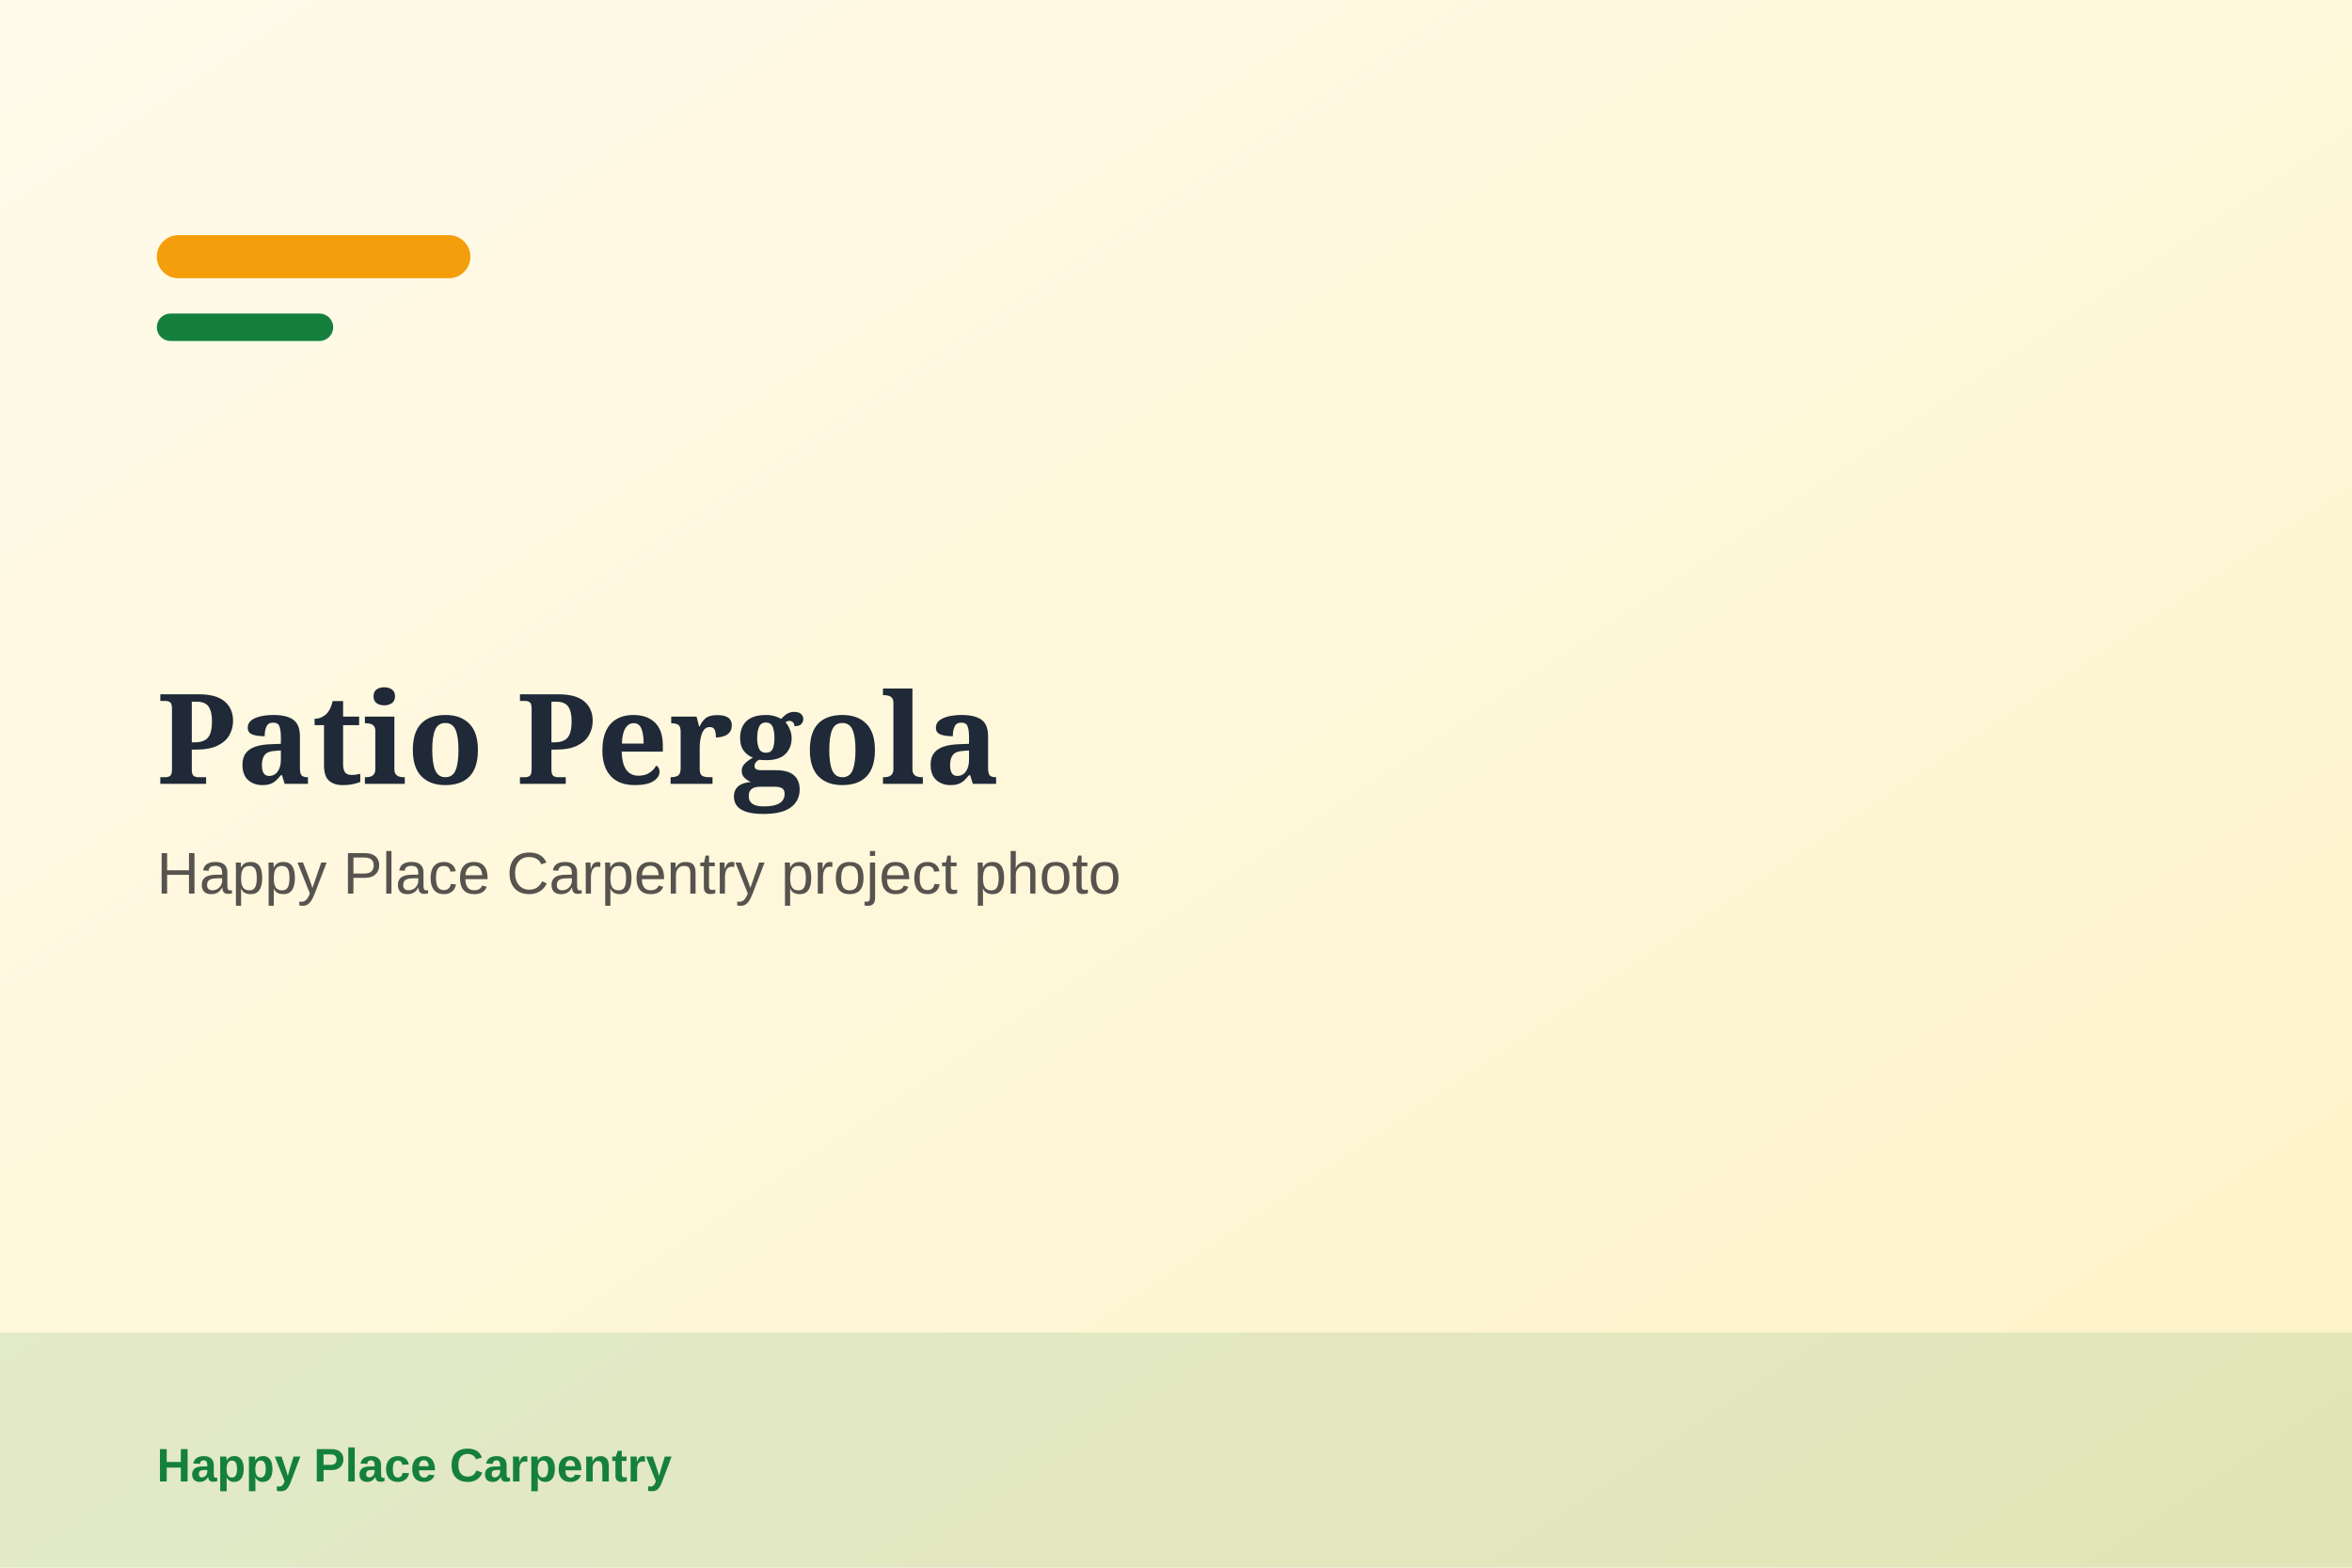
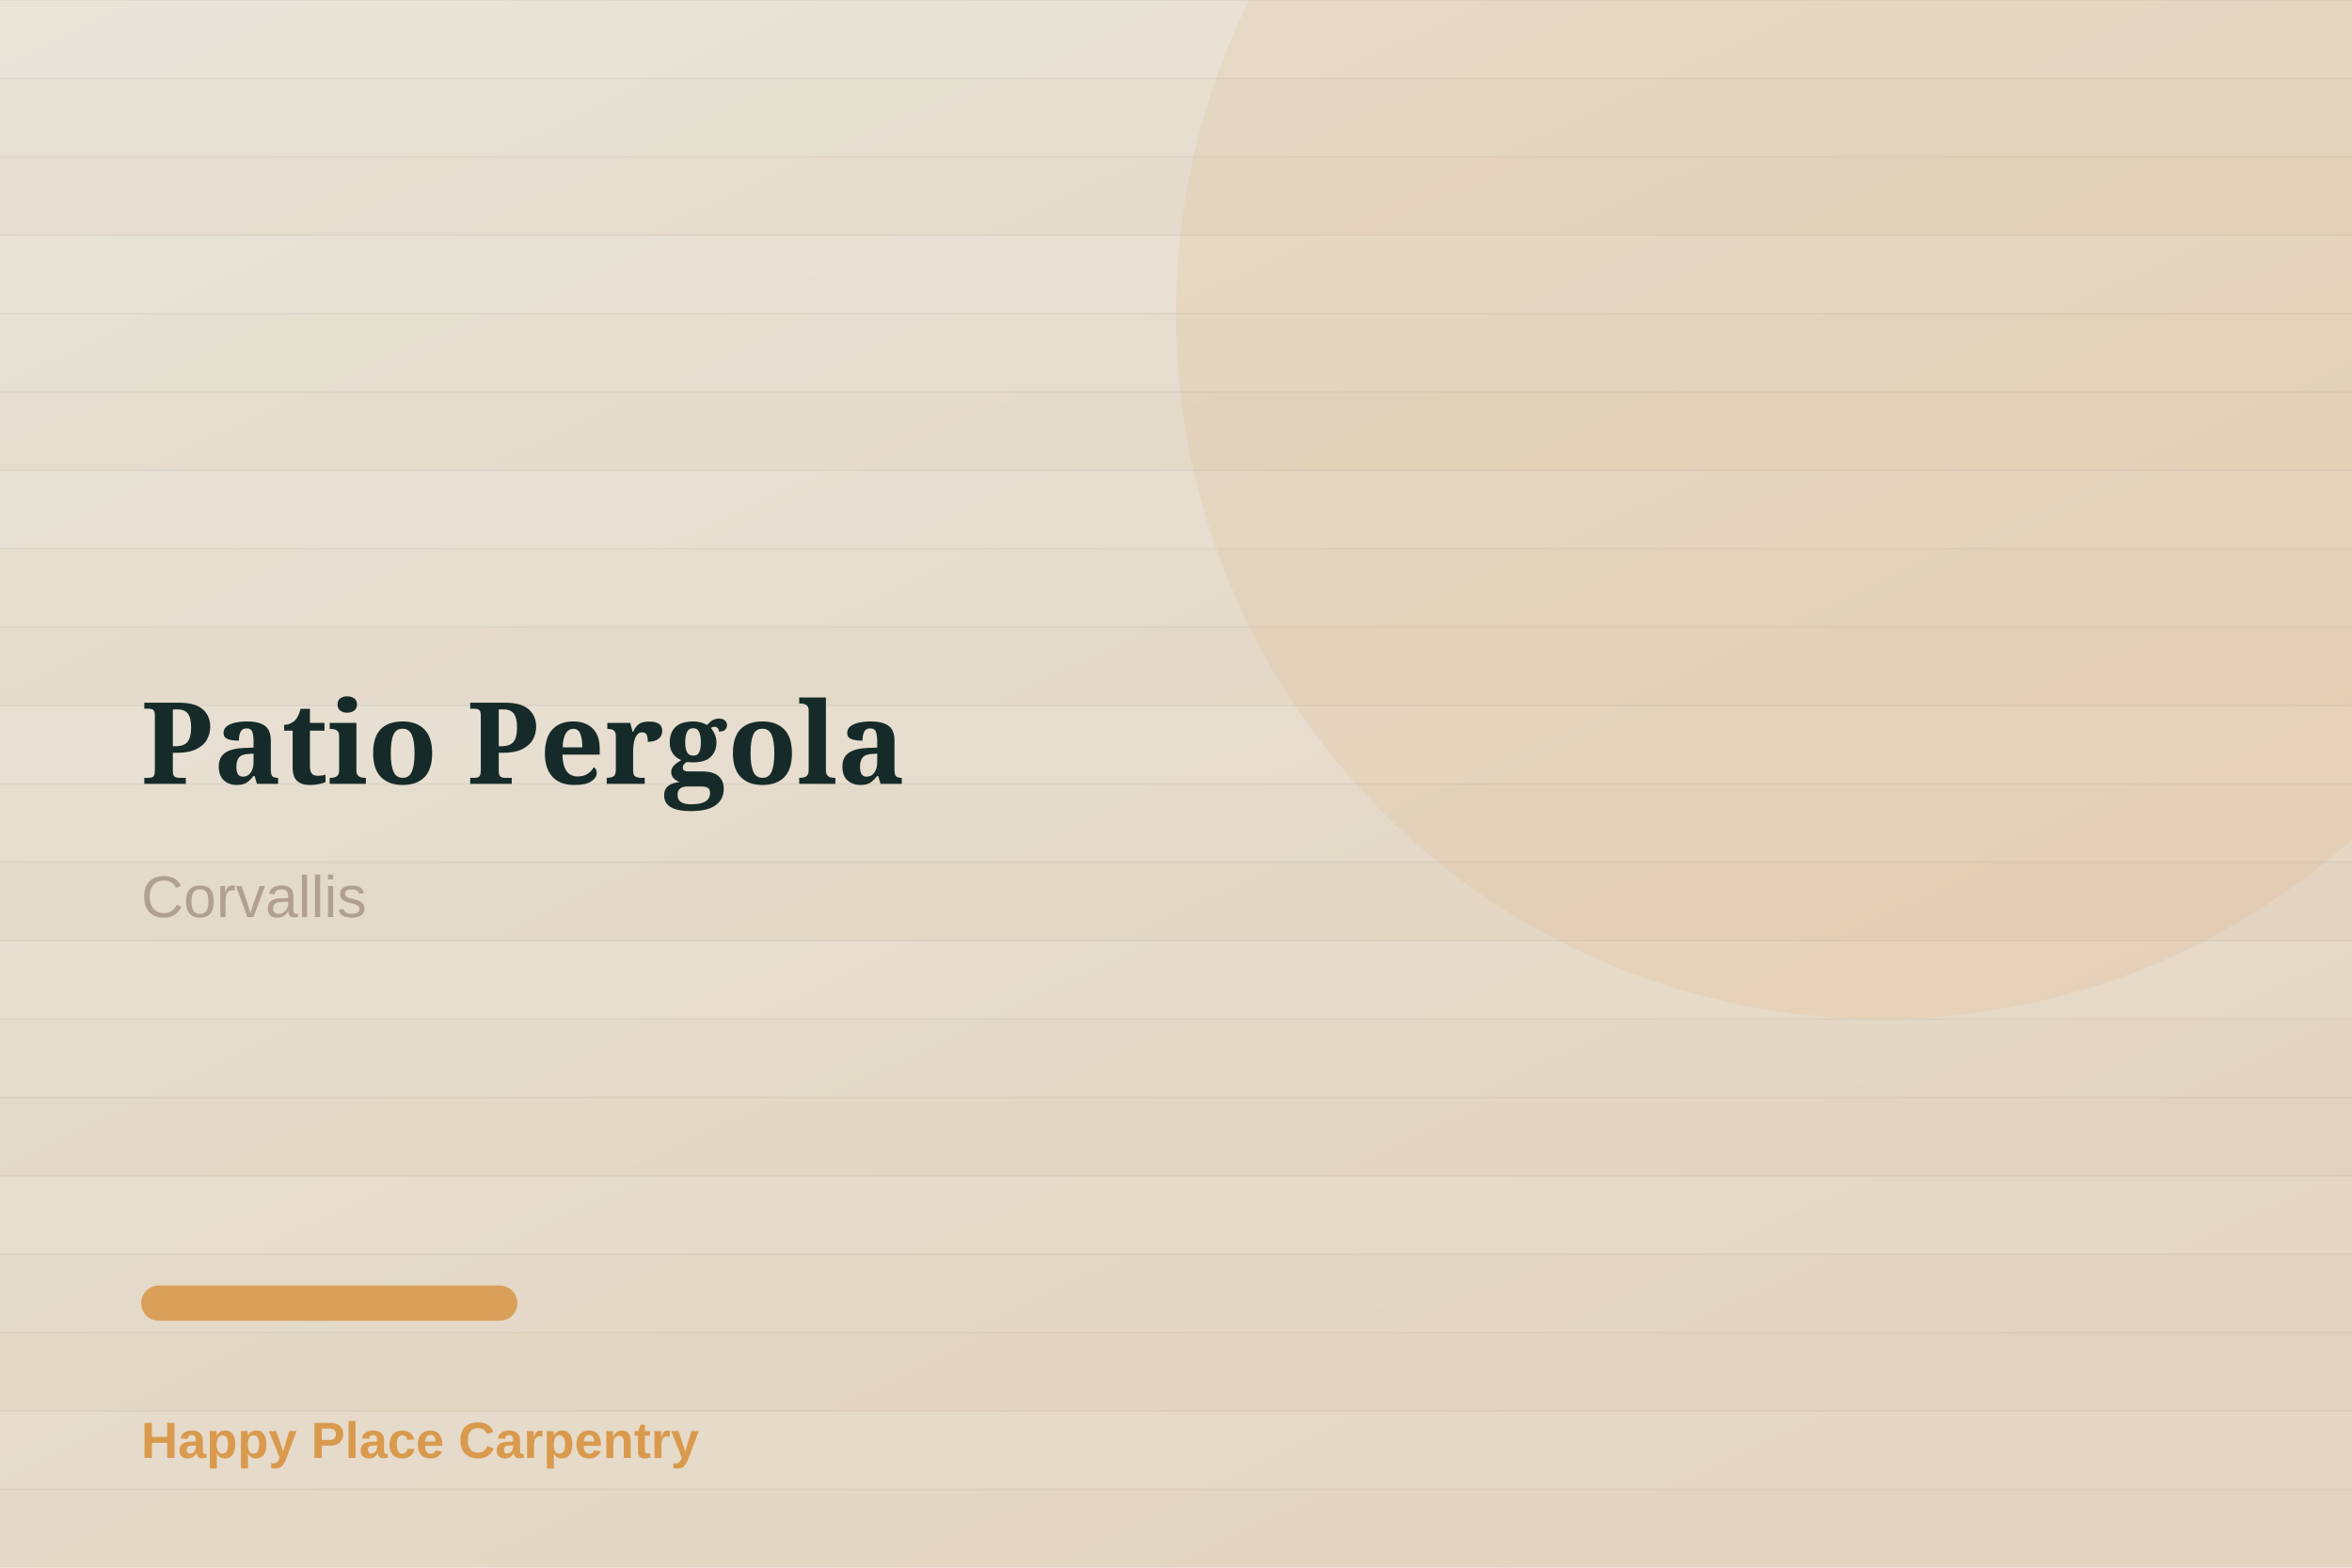
<svg xmlns="http://www.w3.org/2000/svg" width="1200" height="800" viewBox="0 0 1200 800" role="img" aria-label="Patio Pergola">
  <defs>
-     <linearGradient id="g" x1="0" y1="0" x2="1" y2="1">
-       <stop offset="0" stop-color="#fffbeb" />
-       <stop offset="1" stop-color="#fef3c7" />
+     <linearGradient id="g" x1="0" y1="0" x2="0.7" y2="1">
+       <stop offset="0" stop-color="#EDEAE0" />
+       <stop offset="1" stop-color="#E9DBC9" />
    </linearGradient>
  </defs>
  <rect width="1200" height="800" fill="url(#g)" />
-   <rect x="0" y="680" width="1200" height="120" fill="#15803d" opacity="0.12" />
-   <rect x="80" y="120" width="160" height="22" rx="11" fill="#f59e0b" />
-   <rect x="80" y="160" width="90" height="14" rx="7" fill="#15803d" />
-   <text x="80" y="400" font-family="Georgia, serif" font-size="64" font-weight="700" fill="#1f2937">Patio Pergola</text>
-   <text x="80" y="456" font-family="Arial, sans-serif" font-size="30" fill="#57534e">Happy Place Carpentry project photo</text>
-   <text x="80" y="756" font-family="Arial, sans-serif" font-size="24" fill="#15803d" font-weight="700">Happy Place Carpentry</text>
+   <rect x="0" y="0" width="1200" height="40" fill="#9c7a52" opacity="0.05" />
+   <line x1="0" y1="0" x2="1200" y2="0" stroke="#000" stroke-opacity="0.04" />
+   <rect x="0" y="40" width="1200" height="40" fill="#9c7a52" opacity="0.07" />
+   <line x1="0" y1="40" x2="1200" y2="40" stroke="#000" stroke-opacity="0.04" />
+   <rect x="0" y="80" width="1200" height="40" fill="#9c7a52" opacity="0.09" />
+   <line x1="0" y1="80" x2="1200" y2="80" stroke="#000" stroke-opacity="0.04" />
+   <rect x="0" y="120" width="1200" height="40" fill="#9c7a52" opacity="0.05" />
+   <line x1="0" y1="120" x2="1200" y2="120" stroke="#000" stroke-opacity="0.04" />
+   <rect x="0" y="160" width="1200" height="40" fill="#9c7a52" opacity="0.07" />
+   <line x1="0" y1="160" x2="1200" y2="160" stroke="#000" stroke-opacity="0.04" />
+   <rect x="0" y="200" width="1200" height="40" fill="#9c7a52" opacity="0.09" />
+   <line x1="0" y1="200" x2="1200" y2="200" stroke="#000" stroke-opacity="0.04" />
+   <rect x="0" y="240" width="1200" height="40" fill="#9c7a52" opacity="0.05" />
+   <line x1="0" y1="240" x2="1200" y2="240" stroke="#000" stroke-opacity="0.04" />
+   <rect x="0" y="280" width="1200" height="40" fill="#9c7a52" opacity="0.07" />
+   <line x1="0" y1="280" x2="1200" y2="280" stroke="#000" stroke-opacity="0.04" />
+   <rect x="0" y="320" width="1200" height="40" fill="#9c7a52" opacity="0.09" />
+   <line x1="0" y1="320" x2="1200" y2="320" stroke="#000" stroke-opacity="0.04" />
+   <rect x="0" y="360" width="1200" height="40" fill="#9c7a52" opacity="0.05" />
+   <line x1="0" y1="360" x2="1200" y2="360" stroke="#000" stroke-opacity="0.04" />
+   <rect x="0" y="400" width="1200" height="40" fill="#9c7a52" opacity="0.07" />
+   <line x1="0" y1="400" x2="1200" y2="400" stroke="#000" stroke-opacity="0.04" />
+   <rect x="0" y="440" width="1200" height="40" fill="#9c7a52" opacity="0.09" />
+   <line x1="0" y1="440" x2="1200" y2="440" stroke="#000" stroke-opacity="0.04" />
+   <rect x="0" y="480" width="1200" height="40" fill="#9c7a52" opacity="0.05" />
+   <line x1="0" y1="480" x2="1200" y2="480" stroke="#000" stroke-opacity="0.04" />
+   <rect x="0" y="520" width="1200" height="40" fill="#9c7a52" opacity="0.07" />
+   <line x1="0" y1="520" x2="1200" y2="520" stroke="#000" stroke-opacity="0.04" />
+   <rect x="0" y="560" width="1200" height="40" fill="#9c7a52" opacity="0.09" />
+   <line x1="0" y1="560" x2="1200" y2="560" stroke="#000" stroke-opacity="0.04" />
+   <rect x="0" y="600" width="1200" height="40" fill="#9c7a52" opacity="0.05" />
+   <line x1="0" y1="600" x2="1200" y2="600" stroke="#000" stroke-opacity="0.04" />
+   <rect x="0" y="640" width="1200" height="40" fill="#9c7a52" opacity="0.07" />
+   <line x1="0" y1="640" x2="1200" y2="640" stroke="#000" stroke-opacity="0.04" />
+   <rect x="0" y="680" width="1200" height="40" fill="#9c7a52" opacity="0.09" />
+   <line x1="0" y1="680" x2="1200" y2="680" stroke="#000" stroke-opacity="0.04" />
+   <rect x="0" y="720" width="1200" height="40" fill="#9c7a52" opacity="0.05" />
+   <line x1="0" y1="720" x2="1200" y2="720" stroke="#000" stroke-opacity="0.04" />
+   <rect x="0" y="760" width="1200" height="40" fill="#9c7a52" opacity="0.07" />
+   <line x1="0" y1="760" x2="1200" y2="760" stroke="#000" stroke-opacity="0.04" />
+   <circle cx="960" cy="160" r="360" fill="#d99a4e" opacity="0.12" />
+   <rect x="72" y="656" width="192" height="18" rx="9" fill="#d99a4e" opacity="0.9" />
+   <text x="72" y="400" font-family="Georgia, serif" font-size="58" font-weight="700" fill="#162b29">Patio Pergola</text>
+   <text x="72" y="468" font-family="Arial, sans-serif" font-size="30" fill="#B0A092">Corvallis</text>
+   <text x="72" y="744" font-family="Arial, sans-serif" font-size="26" fill="#d99a4e" font-weight="700">Happy Place Carpentry</text>
</svg>
